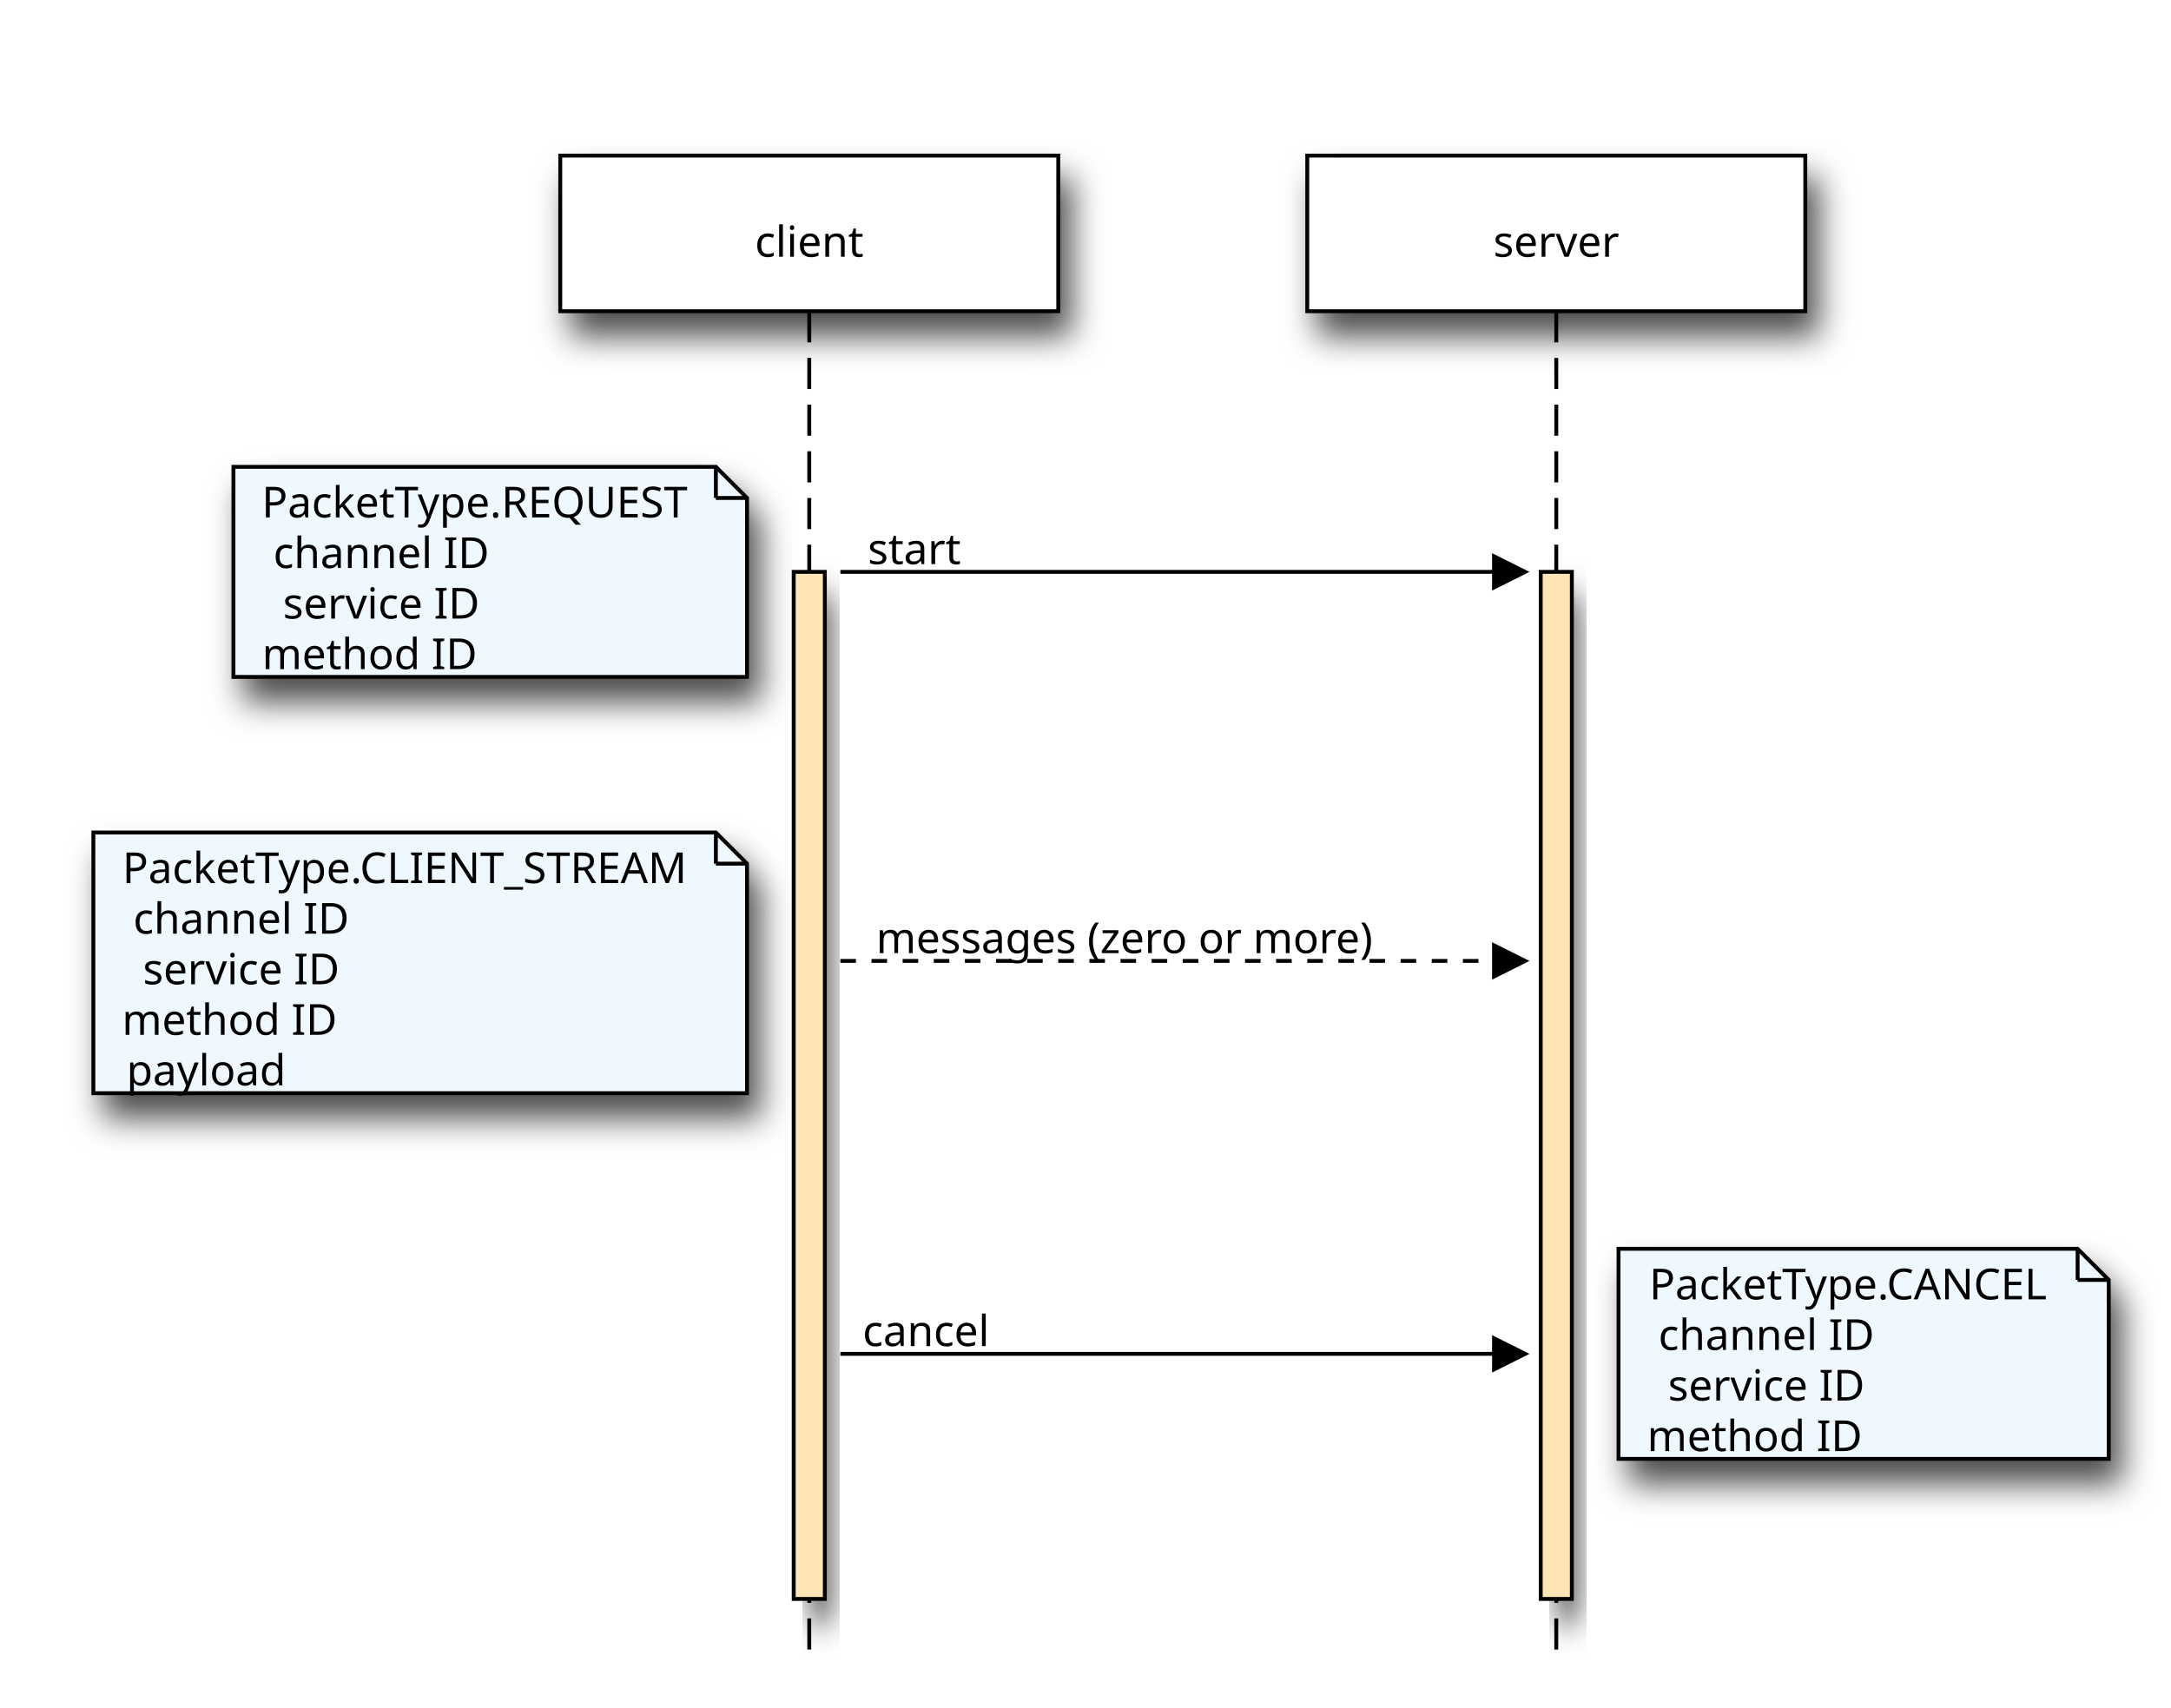
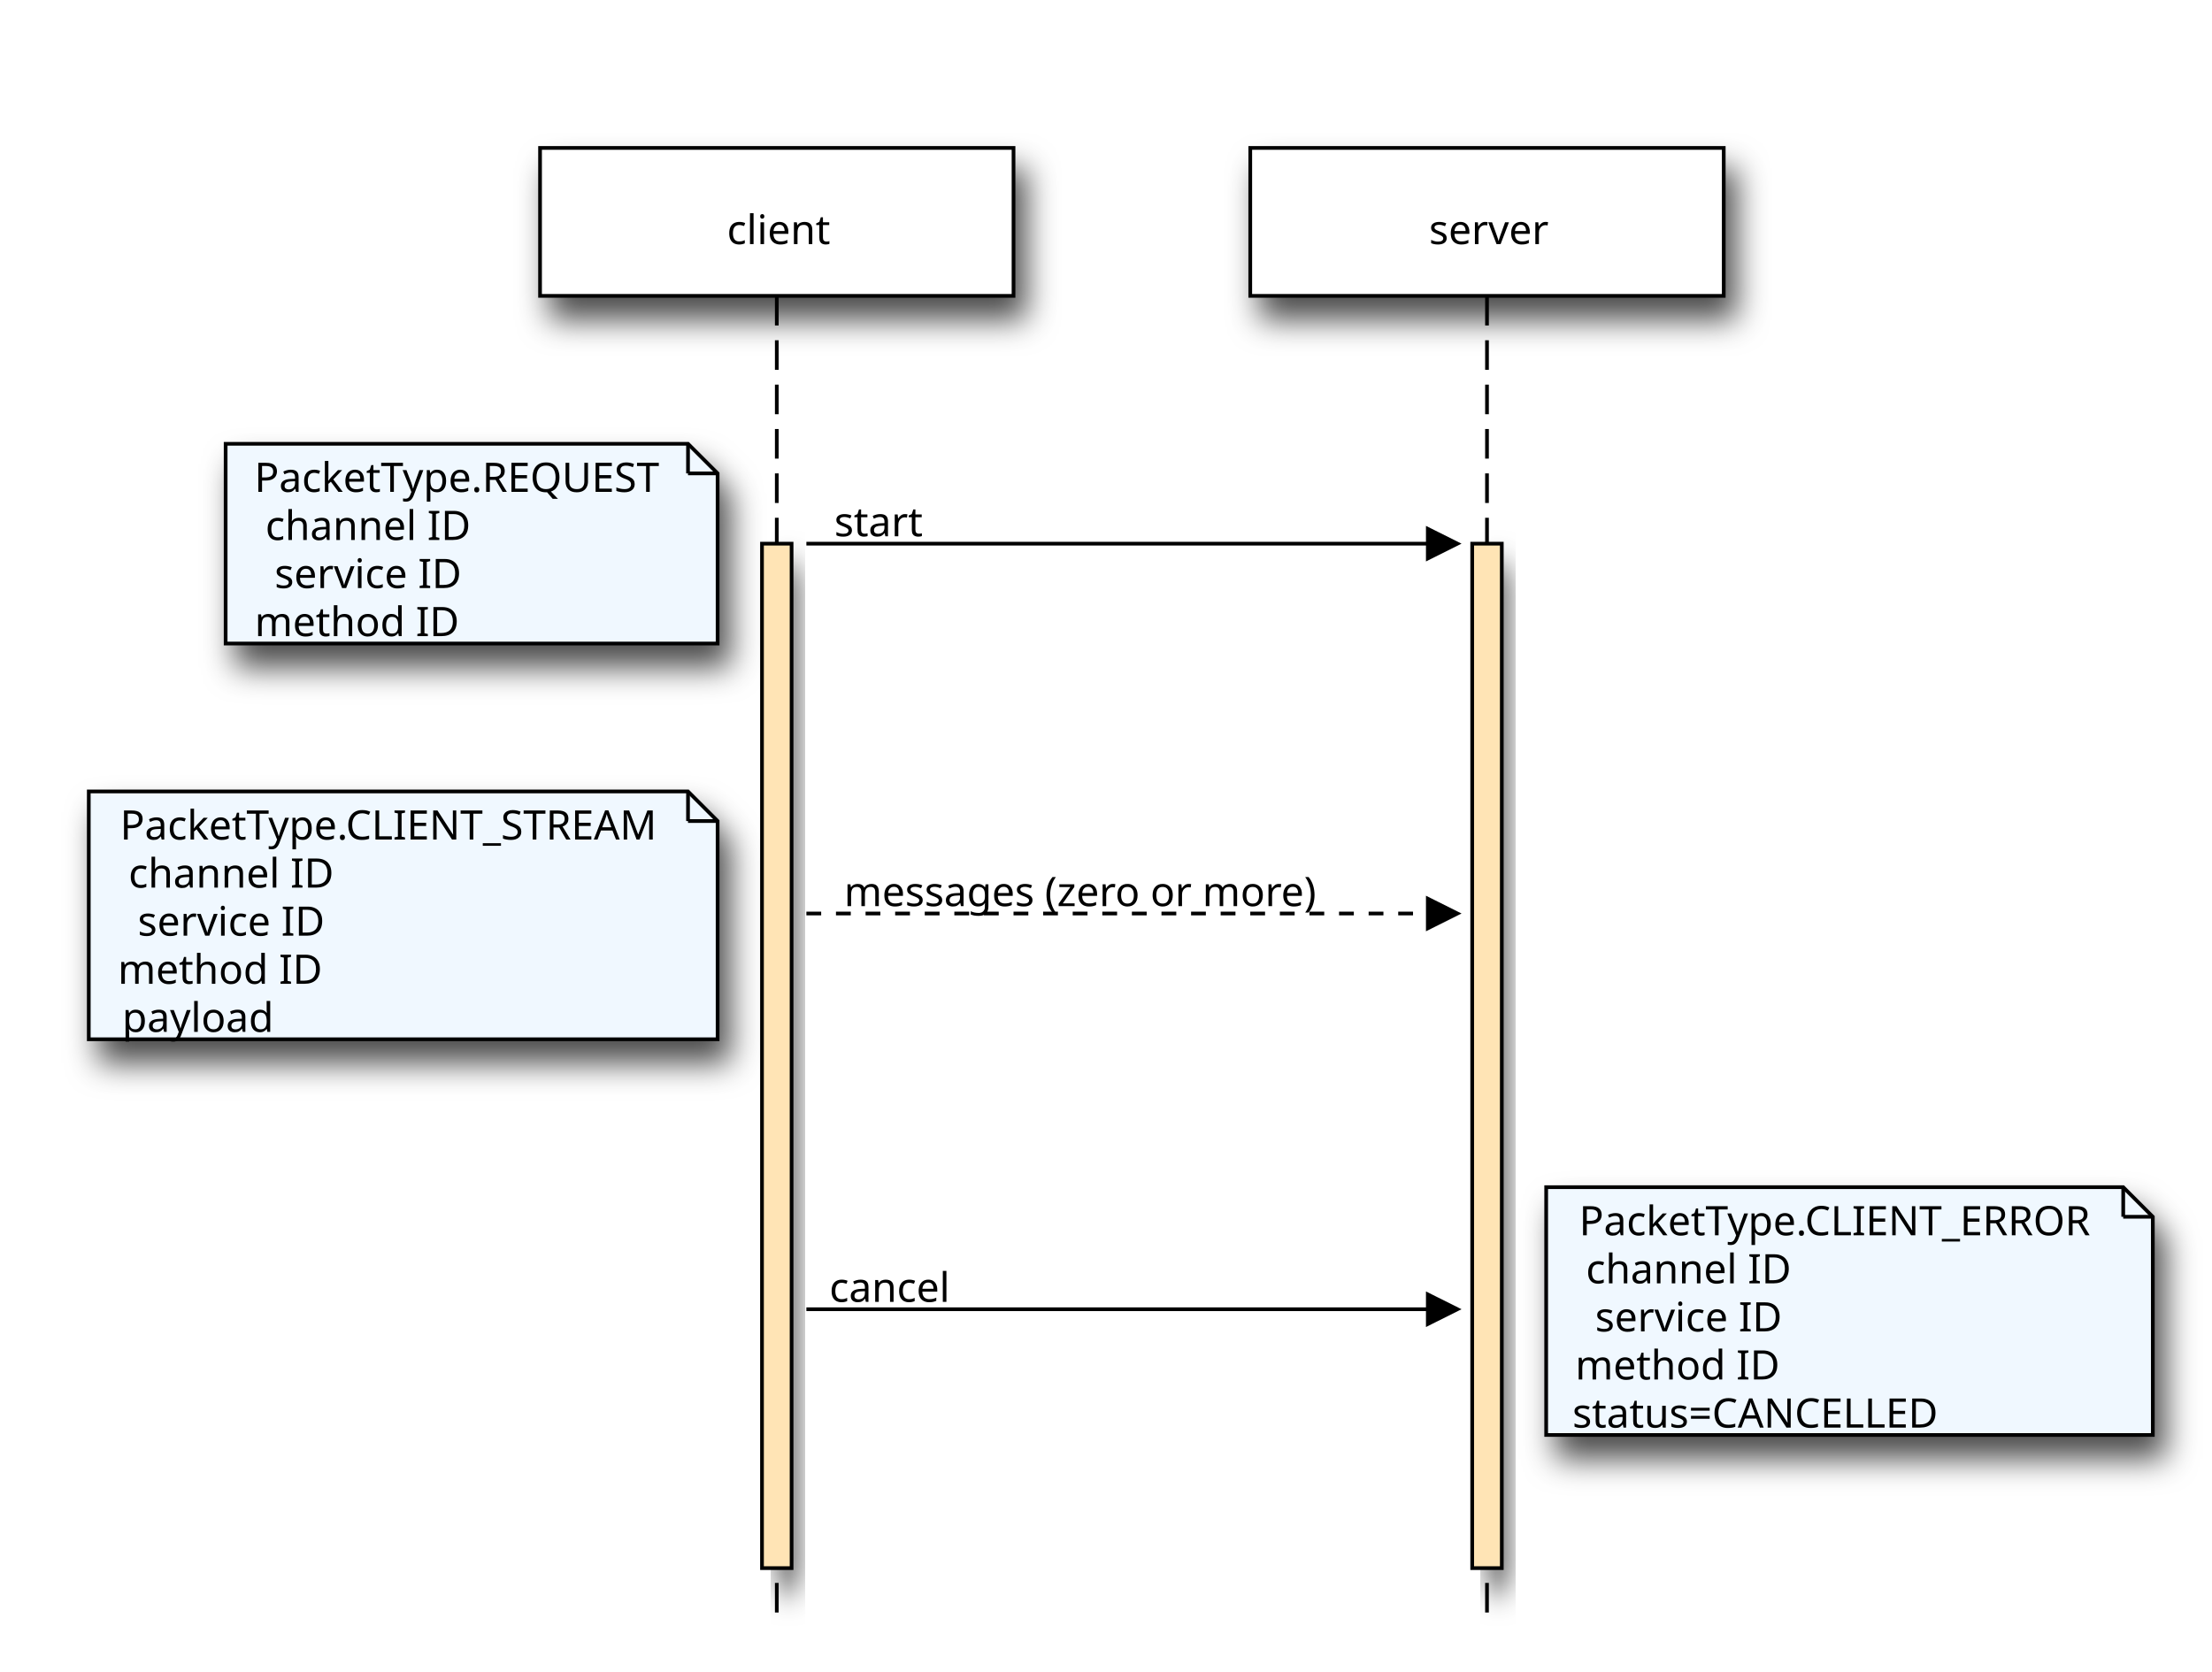
- <svg xmlns="http://www.w3.org/2000/svg" height="482.9" viewBox="0 0 558 439" width="613.8" style="background-color:white">
+ <svg xmlns="http://www.w3.org/2000/svg" viewBox="0 0 598 452" width="598px" height="452px">
  <defs id="defs_block">
    <filter height="1.504" id="filter_blur" width="1.157" x="-0.079" y="-0.252">
      <feGaussianBlur id="feGaussianBlur3780" stdDeviation="4.2" />
    </filter>
  </defs>
-   <rect fill="rgb(0,0,0)" height="264" style="filter:url(#filter_blur);opacity:0.7;fill-opacity:1" width="8" x="207" y="153" />
-   <rect fill="rgb(0,0,0)" height="264" style="filter:url(#filter_blur);opacity:0.7;fill-opacity:1" width="8" x="399" y="153" />
-   <polygon fill="rgb(0,0,0)" points="63,126 187,126 195,134 195,180 63,180 63,126" stroke="rgb(0,0,0)" style="filter:url(#filter_blur);opacity:0.7;fill-opacity:1" />
-   <polygon fill="rgb(0,0,0)" points="27,220 187,220 195,228 195,287 27,287 27,220" stroke="rgb(0,0,0)" style="filter:url(#filter_blur);opacity:0.7;fill-opacity:1" />
-   <polygon fill="rgb(0,0,0)" points="419,327 537,327 545,335 545,381 419,381 419,327" stroke="rgb(0,0,0)" style="filter:url(#filter_blur);opacity:0.7;fill-opacity:1" />
-   <rect fill="rgb(0,0,0)" height="40" stroke="rgb(0,0,0)" style="filter:url(#filter_blur);opacity:0.7;fill-opacity:1" width="128" x="147" y="46" />
-   <rect fill="rgb(0,0,0)" height="40" stroke="rgb(0,0,0)" style="filter:url(#filter_blur);opacity:0.7;fill-opacity:1" width="128" x="339" y="46" />
-   <path d="M 208 80 L 208 427" fill="none" stroke="rgb(0,0,0)" stroke-dasharray="8 4" />
-   <rect fill="moccasin" height="264" stroke="rgb(0,0,0)" width="8" x="204" y="147" />
-   <path d="M 400 80 L 400 427" fill="none" stroke="rgb(0,0,0)" stroke-dasharray="8 4" />
-   <rect fill="moccasin" height="264" stroke="rgb(0,0,0)" width="8" x="396" y="147" />
-   <rect fill="rgb(255,255,255)" height="40" stroke="rgb(0,0,0)" width="128" x="144" y="40" />
-   <text fill="rgb(0,0,0)" font-family="sans-serif" font-size="11" font-style="normal" font-weight="normal" text-anchor="middle" textLength="36" x="208.0" y="66">client</text>
-   <rect fill="rgb(255,255,255)" height="40" stroke="rgb(0,0,0)" width="128" x="336" y="40" />
-   <text fill="rgb(0,0,0)" font-family="sans-serif" font-size="11" font-style="normal" font-weight="normal" text-anchor="middle" textLength="36" x="400.0" y="66">server</text>
-   <path d="M 216 147 L 392 147" fill="none" stroke="rgb(0,0,0)" />
-   <polygon fill="rgb(0,0,0)" points="384,143 392,147 384,151" stroke="rgb(0,0,0)" />
-   <polygon fill="rgb(240,248,255)" points="60,120 184,120 192,128 192,174 60,174 60,120" stroke="rgb(0,0,0)" />
-   <path d="M 184 120 L 184 128" fill="none" stroke="rgb(0,0,0)" />
-   <path d="M 184 128 L 192 128" fill="none" stroke="rgb(0,0,0)" />
-   <text fill="rgb(0,0,0)" font-family="sans-serif" font-size="11" font-style="normal" font-weight="normal" text-anchor="middle" textLength="108" x="122.0" y="133">PacketType.REQUEST</text>
-   <text fill="rgb(0,0,0)" font-family="sans-serif" font-size="11" font-style="normal" font-weight="normal" text-anchor="middle" textLength="60" x="98.0" y="146">channel ID</text>
-   <text fill="rgb(0,0,0)" font-family="sans-serif" font-size="11" font-style="normal" font-weight="normal" text-anchor="middle" textLength="60" x="98.0" y="159">service ID</text>
-   <text fill="rgb(0,0,0)" font-family="sans-serif" font-size="11" font-style="normal" font-weight="normal" text-anchor="middle" textLength="54" x="95.0" y="172">method ID</text>
-   <path d="M 216 247 L 392 247" fill="none" stroke="rgb(0,0,0)" stroke-dasharray="4" />
-   <polygon fill="rgb(0,0,0)" points="384,243 392,247 384,251" stroke="rgb(0,0,0)" />
-   <polygon fill="rgb(240,248,255)" points="24,214 184,214 192,222 192,281 24,281 24,214" stroke="rgb(0,0,0)" />
-   <path d="M 184 214 L 184 222" fill="none" stroke="rgb(0,0,0)" />
-   <path d="M 184 222 L 192 222" fill="none" stroke="rgb(0,0,0)" />
-   <text fill="rgb(0,0,0)" font-family="sans-serif" font-size="11" font-style="normal" font-weight="normal" text-anchor="middle" textLength="144" x="104.0" y="227">PacketType.CLIENT_STREAM</text>
-   <text fill="rgb(0,0,0)" font-family="sans-serif" font-size="11" font-style="normal" font-weight="normal" text-anchor="middle" textLength="60" x="62.0" y="240">channel ID</text>
-   <text fill="rgb(0,0,0)" font-family="sans-serif" font-size="11" font-style="normal" font-weight="normal" text-anchor="middle" textLength="60" x="62.0" y="253">service ID</text>
-   <text fill="rgb(0,0,0)" font-family="sans-serif" font-size="11" font-style="normal" font-weight="normal" text-anchor="middle" textLength="54" x="59.0" y="266">method ID</text>
-   <text fill="rgb(0,0,0)" font-family="sans-serif" font-size="11" font-style="normal" font-weight="normal" text-anchor="middle" textLength="42" x="53.0" y="279">payload</text>
-   <path d="M 216 348 L 392 348" fill="none" stroke="rgb(0,0,0)" />
-   <polygon fill="rgb(0,0,0)" points="384,344 392,348 384,352" stroke="rgb(0,0,0)" />
-   <polygon fill="rgb(240,248,255)" points="416,321 534,321 542,329 542,375 416,375 416,321" stroke="rgb(0,0,0)" />
-   <path d="M 534 321 L 534 329" fill="none" stroke="rgb(0,0,0)" />
-   <path d="M 534 329 L 542 329" fill="none" stroke="rgb(0,0,0)" />
-   <text fill="rgb(0,0,0)" font-family="sans-serif" font-size="11" font-style="normal" font-weight="normal" text-anchor="middle" textLength="102" x="475.0" y="334">PacketType.CANCEL</text>
-   <text fill="rgb(0,0,0)" font-family="sans-serif" font-size="11" font-style="normal" font-weight="normal" text-anchor="middle" textLength="60" x="454.0" y="347">channel ID</text>
-   <text fill="rgb(0,0,0)" font-family="sans-serif" font-size="11" font-style="normal" font-weight="normal" text-anchor="middle" textLength="60" x="454.0" y="360">service ID</text>
-   <text fill="rgb(0,0,0)" font-family="sans-serif" font-size="11" font-style="normal" font-weight="normal" text-anchor="middle" textLength="54" x="451.0" y="373">method ID</text>
-   <text fill="rgb(0,0,0)" font-family="sans-serif" font-size="11" font-style="normal" font-weight="normal" text-anchor="middle" textLength="30" x="235.0" y="145">start</text>
-   <text fill="rgb(0,0,0)" font-family="sans-serif" font-size="11" font-style="normal" font-weight="normal" text-anchor="middle" textLength="138" x="289.0" y="245">messages (zero or more)</text>
-   <text fill="rgb(0,0,0)" font-family="sans-serif" font-size="11" font-style="normal" font-weight="normal" text-anchor="middle" textLength="36" x="238.0" y="346">cancel</text>
+   <rect fill="rgb(0,0,0)" height="277" style="filter:url(#filter_blur);opacity:0.7;fill-opacity:1" width="8" x="209" y="153" />
+   <rect fill="rgb(0,0,0)" height="277" style="filter:url(#filter_blur);opacity:0.7;fill-opacity:1" width="8" x="401" y="153" />
+   <polygon fill="rgb(0,0,0)" points="64,126 189,126 197,134 197,180 64,180 64,126" stroke="rgb(0,0,0)" style="filter:url(#filter_blur);opacity:0.7;fill-opacity:1" />
+   <polygon fill="rgb(0,0,0)" points="27,220 189,220 197,228 197,287 27,287 27,220" stroke="rgb(0,0,0)" style="filter:url(#filter_blur);opacity:0.7;fill-opacity:1" />
+   <polygon fill="rgb(0,0,0)" points="421,327 577,327 585,335 585,394 421,394 421,327" stroke="rgb(0,0,0)" style="filter:url(#filter_blur);opacity:0.7;fill-opacity:1" />
+   <rect fill="rgb(0,0,0)" height="40" stroke="rgb(0,0,0)" style="filter:url(#filter_blur);opacity:0.7;fill-opacity:1" width="128" x="149" y="46" />
+   <rect fill="rgb(0,0,0)" height="40" stroke="rgb(0,0,0)" style="filter:url(#filter_blur);opacity:0.7;fill-opacity:1" width="128" x="341" y="46" />
+   <path d="M 210 80 L 210 440" fill="none" stroke="rgb(0,0,0)" stroke-dasharray="8 4" />
+   <rect fill="moccasin" height="277" stroke="rgb(0,0,0)" width="8" x="206" y="147" />
+   <path d="M 402 80 L 402 440" fill="none" stroke="rgb(0,0,0)" stroke-dasharray="8 4" />
+   <rect fill="moccasin" height="277" stroke="rgb(0,0,0)" width="8" x="398" y="147" />
+   <rect fill="rgb(255,255,255)" height="40" stroke="rgb(0,0,0)" width="128" x="146" y="40" />
+   <text fill="rgb(0,0,0)" font-family="sans-serif" font-size="11" font-style="normal" font-weight="normal" text-anchor="middle" textLength="37" x="210.5" y="66">client</text>
+   <rect fill="rgb(255,255,255)" height="40" stroke="rgb(0,0,0)" width="128" x="338" y="40" />
+   <text fill="rgb(0,0,0)" font-family="sans-serif" font-size="11" font-style="normal" font-weight="normal" text-anchor="middle" textLength="37" x="402.5" y="66">server</text>
+   <path d="M 218 147 L 394 147" fill="none" stroke="rgb(0,0,0)" />
+   <polygon fill="rgb(0,0,0)" points="386,143 394,147 386,151" stroke="rgb(0,0,0)" />
+   <polygon fill="rgb(240,248,255)" points="61,120 186,120 194,128 194,174 61,174 61,120" stroke="rgb(0,0,0)" />
+   <path d="M 186 120 L 186 128" fill="none" stroke="rgb(0,0,0)" />
+   <path d="M 186 128 L 194 128" fill="none" stroke="rgb(0,0,0)" />
+   <text fill="rgb(0,0,0)" font-family="sans-serif" font-size="11" font-style="normal" font-weight="normal" text-anchor="middle" textLength="109" x="123.5" y="133">PacketType.REQUEST</text>
+   <text fill="rgb(0,0,0)" font-family="sans-serif" font-size="11" font-style="normal" font-weight="normal" text-anchor="middle" textLength="61" x="99.5" y="146">channel ID</text>
+   <text fill="rgb(0,0,0)" font-family="sans-serif" font-size="11" font-style="normal" font-weight="normal" text-anchor="middle" textLength="61" x="99.5" y="159">service ID</text>
+   <text fill="rgb(0,0,0)" font-family="sans-serif" font-size="11" font-style="normal" font-weight="normal" text-anchor="middle" textLength="55" x="96.5" y="172">method ID</text>
+   <path d="M 218 247 L 394 247" fill="none" stroke="rgb(0,0,0)" stroke-dasharray="4" />
+   <polygon fill="rgb(0,0,0)" points="386,243 394,247 386,251" stroke="rgb(0,0,0)" />
+   <polygon fill="rgb(240,248,255)" points="24,214 186,214 194,222 194,281 24,281 24,214" stroke="rgb(0,0,0)" />
+   <path d="M 186 214 L 186 222" fill="none" stroke="rgb(0,0,0)" />
+   <path d="M 186 222 L 194 222" fill="none" stroke="rgb(0,0,0)" />
+   <text fill="rgb(0,0,0)" font-family="sans-serif" font-size="11" font-style="normal" font-weight="normal" text-anchor="middle" textLength="146" x="105.0" y="227">PacketType.CLIENT_STREAM</text>
+   <text fill="rgb(0,0,0)" font-family="sans-serif" font-size="11" font-style="normal" font-weight="normal" text-anchor="middle" textLength="61" x="62.5" y="240">channel ID</text>
+   <text fill="rgb(0,0,0)" font-family="sans-serif" font-size="11" font-style="normal" font-weight="normal" text-anchor="middle" textLength="61" x="62.5" y="253">service ID</text>
+   <text fill="rgb(0,0,0)" font-family="sans-serif" font-size="11" font-style="normal" font-weight="normal" text-anchor="middle" textLength="55" x="59.5" y="266">method ID</text>
+   <text fill="rgb(0,0,0)" font-family="sans-serif" font-size="11" font-style="normal" font-weight="normal" text-anchor="middle" textLength="43" x="53.5" y="279">payload</text>
+   <path d="M 218 354 L 394 354" fill="none" stroke="rgb(0,0,0)" />
+   <polygon fill="rgb(0,0,0)" points="386,350 394,354 386,358" stroke="rgb(0,0,0)" />
+   <polygon fill="rgb(240,248,255)" points="418,321 574,321 582,329 582,388 418,388 418,321" stroke="rgb(0,0,0)" />
+   <path d="M 574 321 L 574 329" fill="none" stroke="rgb(0,0,0)" />
+   <path d="M 574 329 L 582 329" fill="none" stroke="rgb(0,0,0)" />
+   <text fill="rgb(0,0,0)" font-family="sans-serif" font-size="11" font-style="normal" font-weight="normal" text-anchor="middle" textLength="140" x="496.0" y="334">PacketType.CLIENT_ERROR</text>
+   <text fill="rgb(0,0,0)" font-family="sans-serif" font-size="11" font-style="normal" font-weight="normal" text-anchor="middle" textLength="61" x="456.5" y="347">channel ID</text>
+   <text fill="rgb(0,0,0)" font-family="sans-serif" font-size="11" font-style="normal" font-weight="normal" text-anchor="middle" textLength="61" x="456.5" y="360">service ID</text>
+   <text fill="rgb(0,0,0)" font-family="sans-serif" font-size="11" font-style="normal" font-weight="normal" text-anchor="middle" textLength="55" x="453.5" y="373">method ID</text>
+   <text fill="rgb(0,0,0)" font-family="sans-serif" font-size="11" font-style="normal" font-weight="normal" text-anchor="middle" textLength="97" x="474.5" y="386">status=CANCELLED</text>
+   <text fill="rgb(0,0,0)" font-family="sans-serif" font-size="11" font-style="normal" font-weight="normal" text-anchor="middle" textLength="31" x="237.5" y="145">start</text>
+   <text fill="rgb(0,0,0)" font-family="sans-serif" font-size="11" font-style="normal" font-weight="normal" text-anchor="middle" textLength="140" x="292.0" y="245">messages (zero or more)</text>
+   <text fill="rgb(0,0,0)" font-family="sans-serif" font-size="11" font-style="normal" font-weight="normal" text-anchor="middle" textLength="37" x="240.5" y="352">cancel</text>
</svg>
